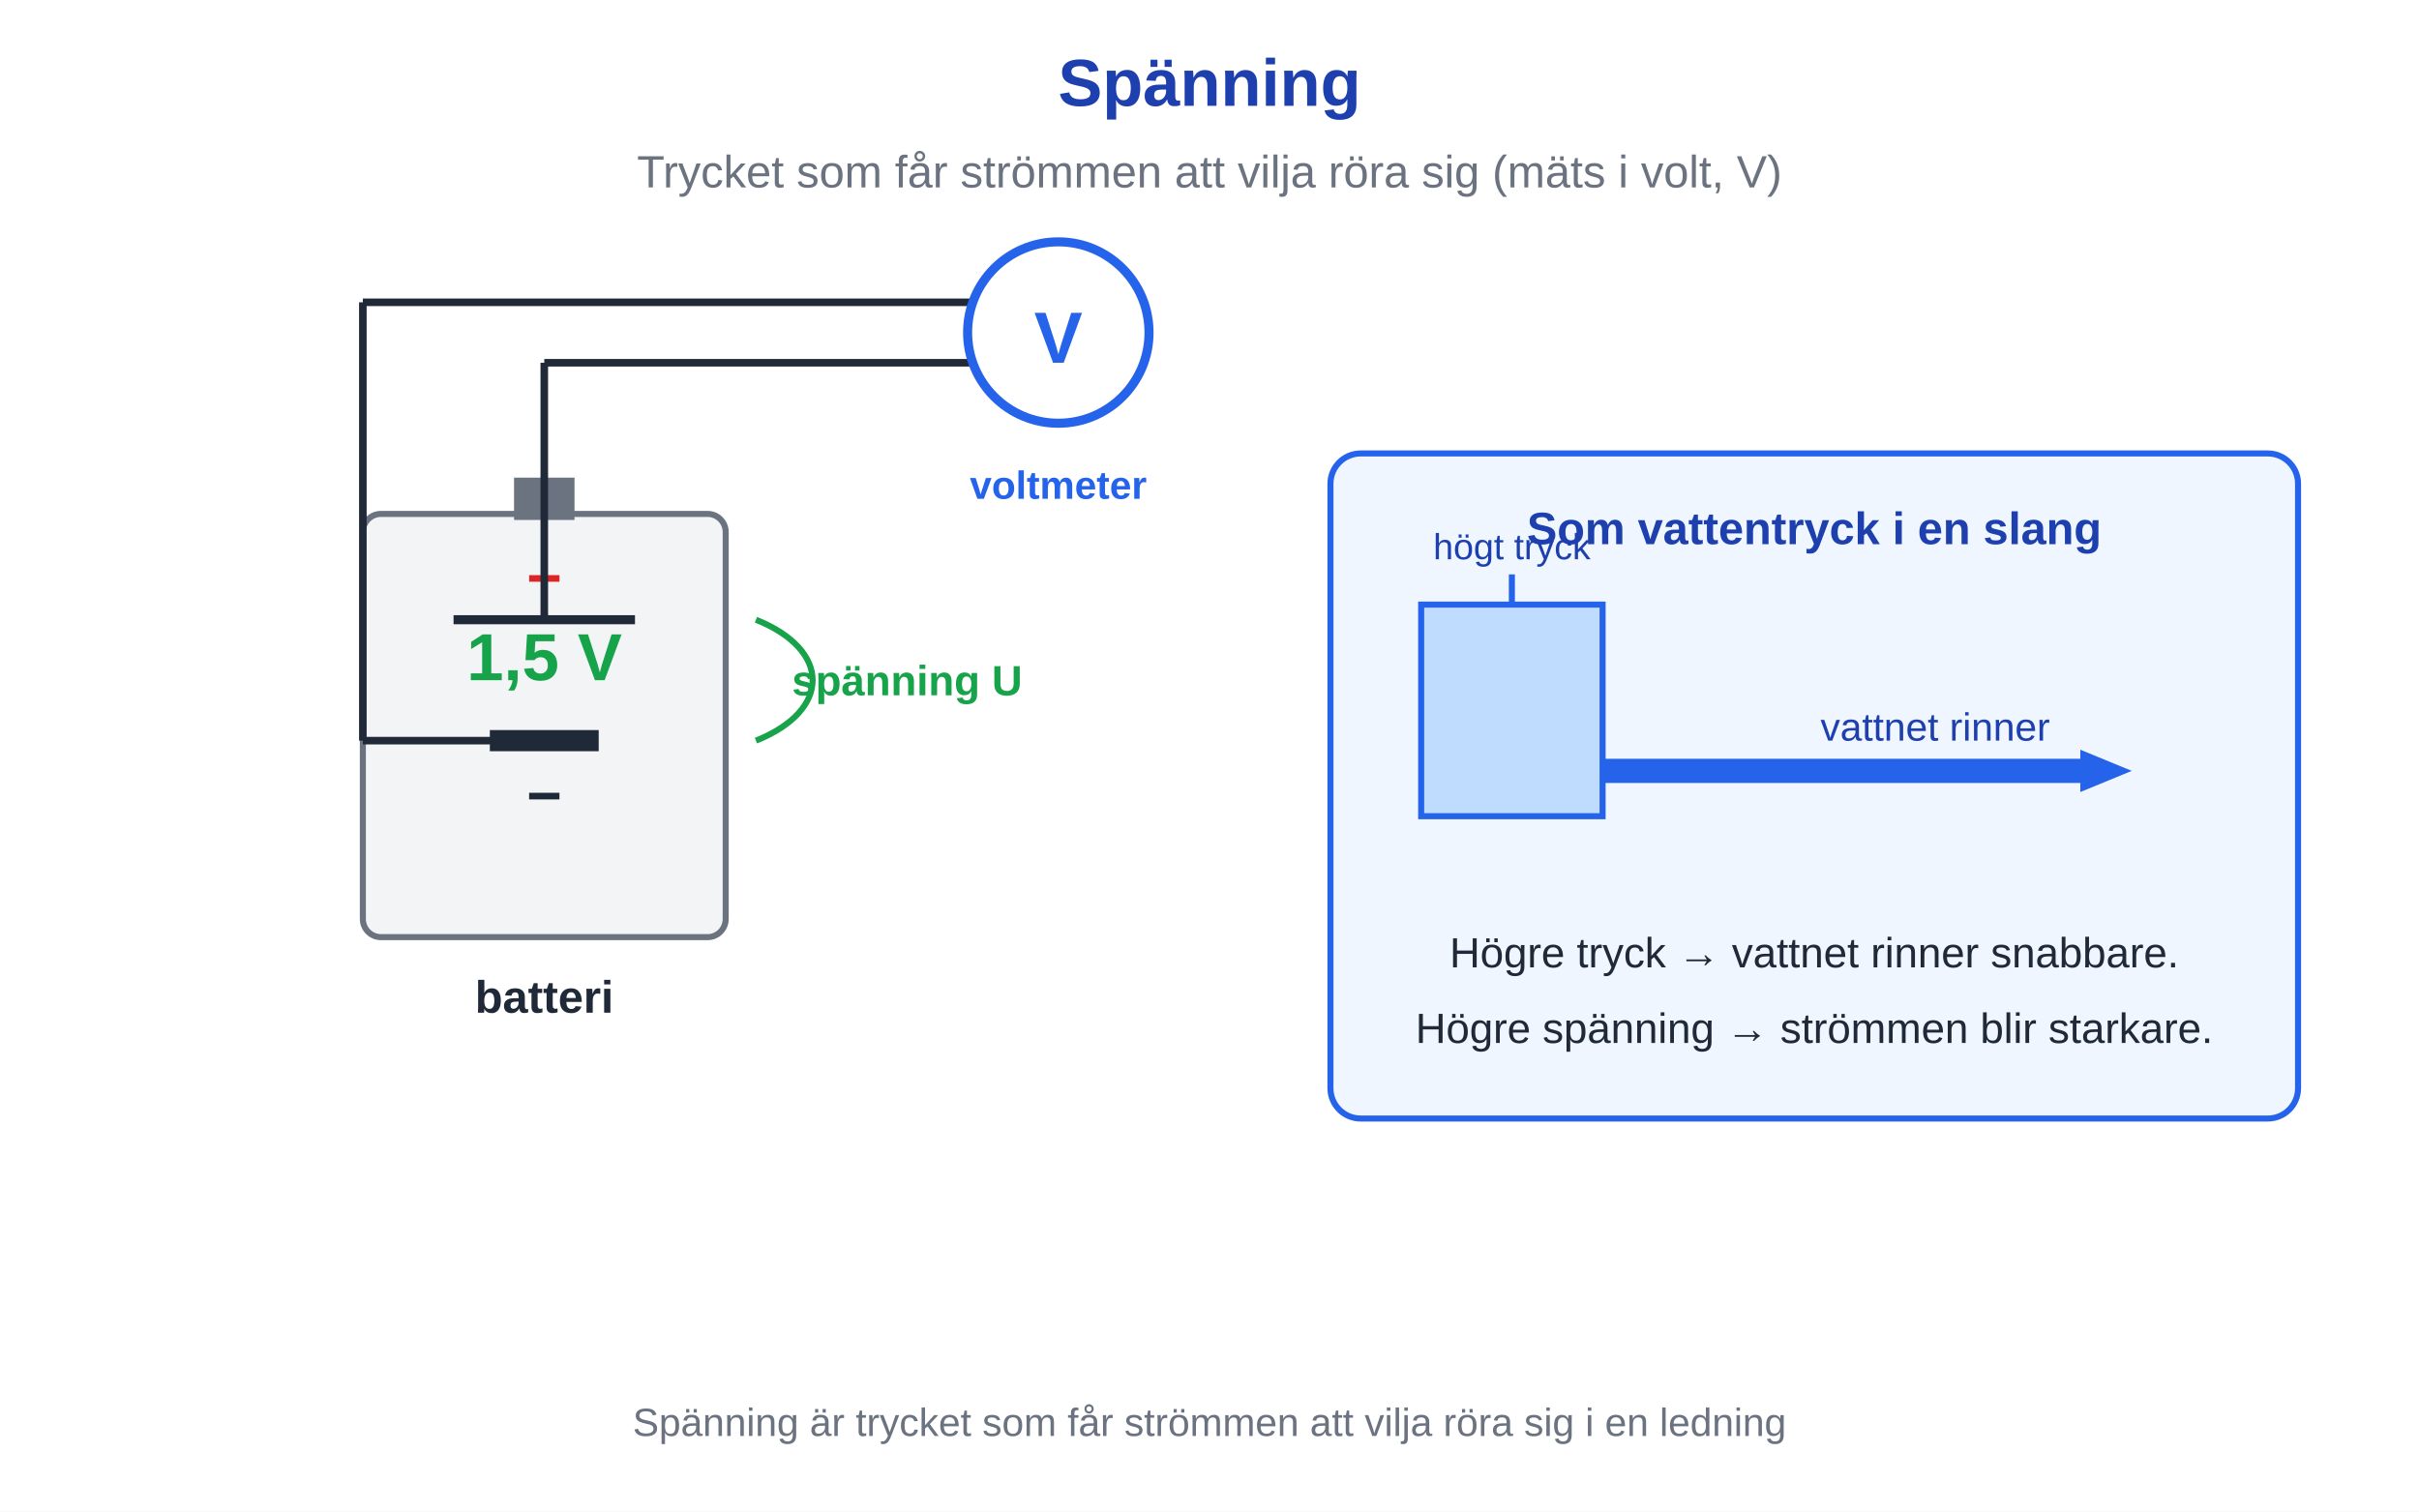
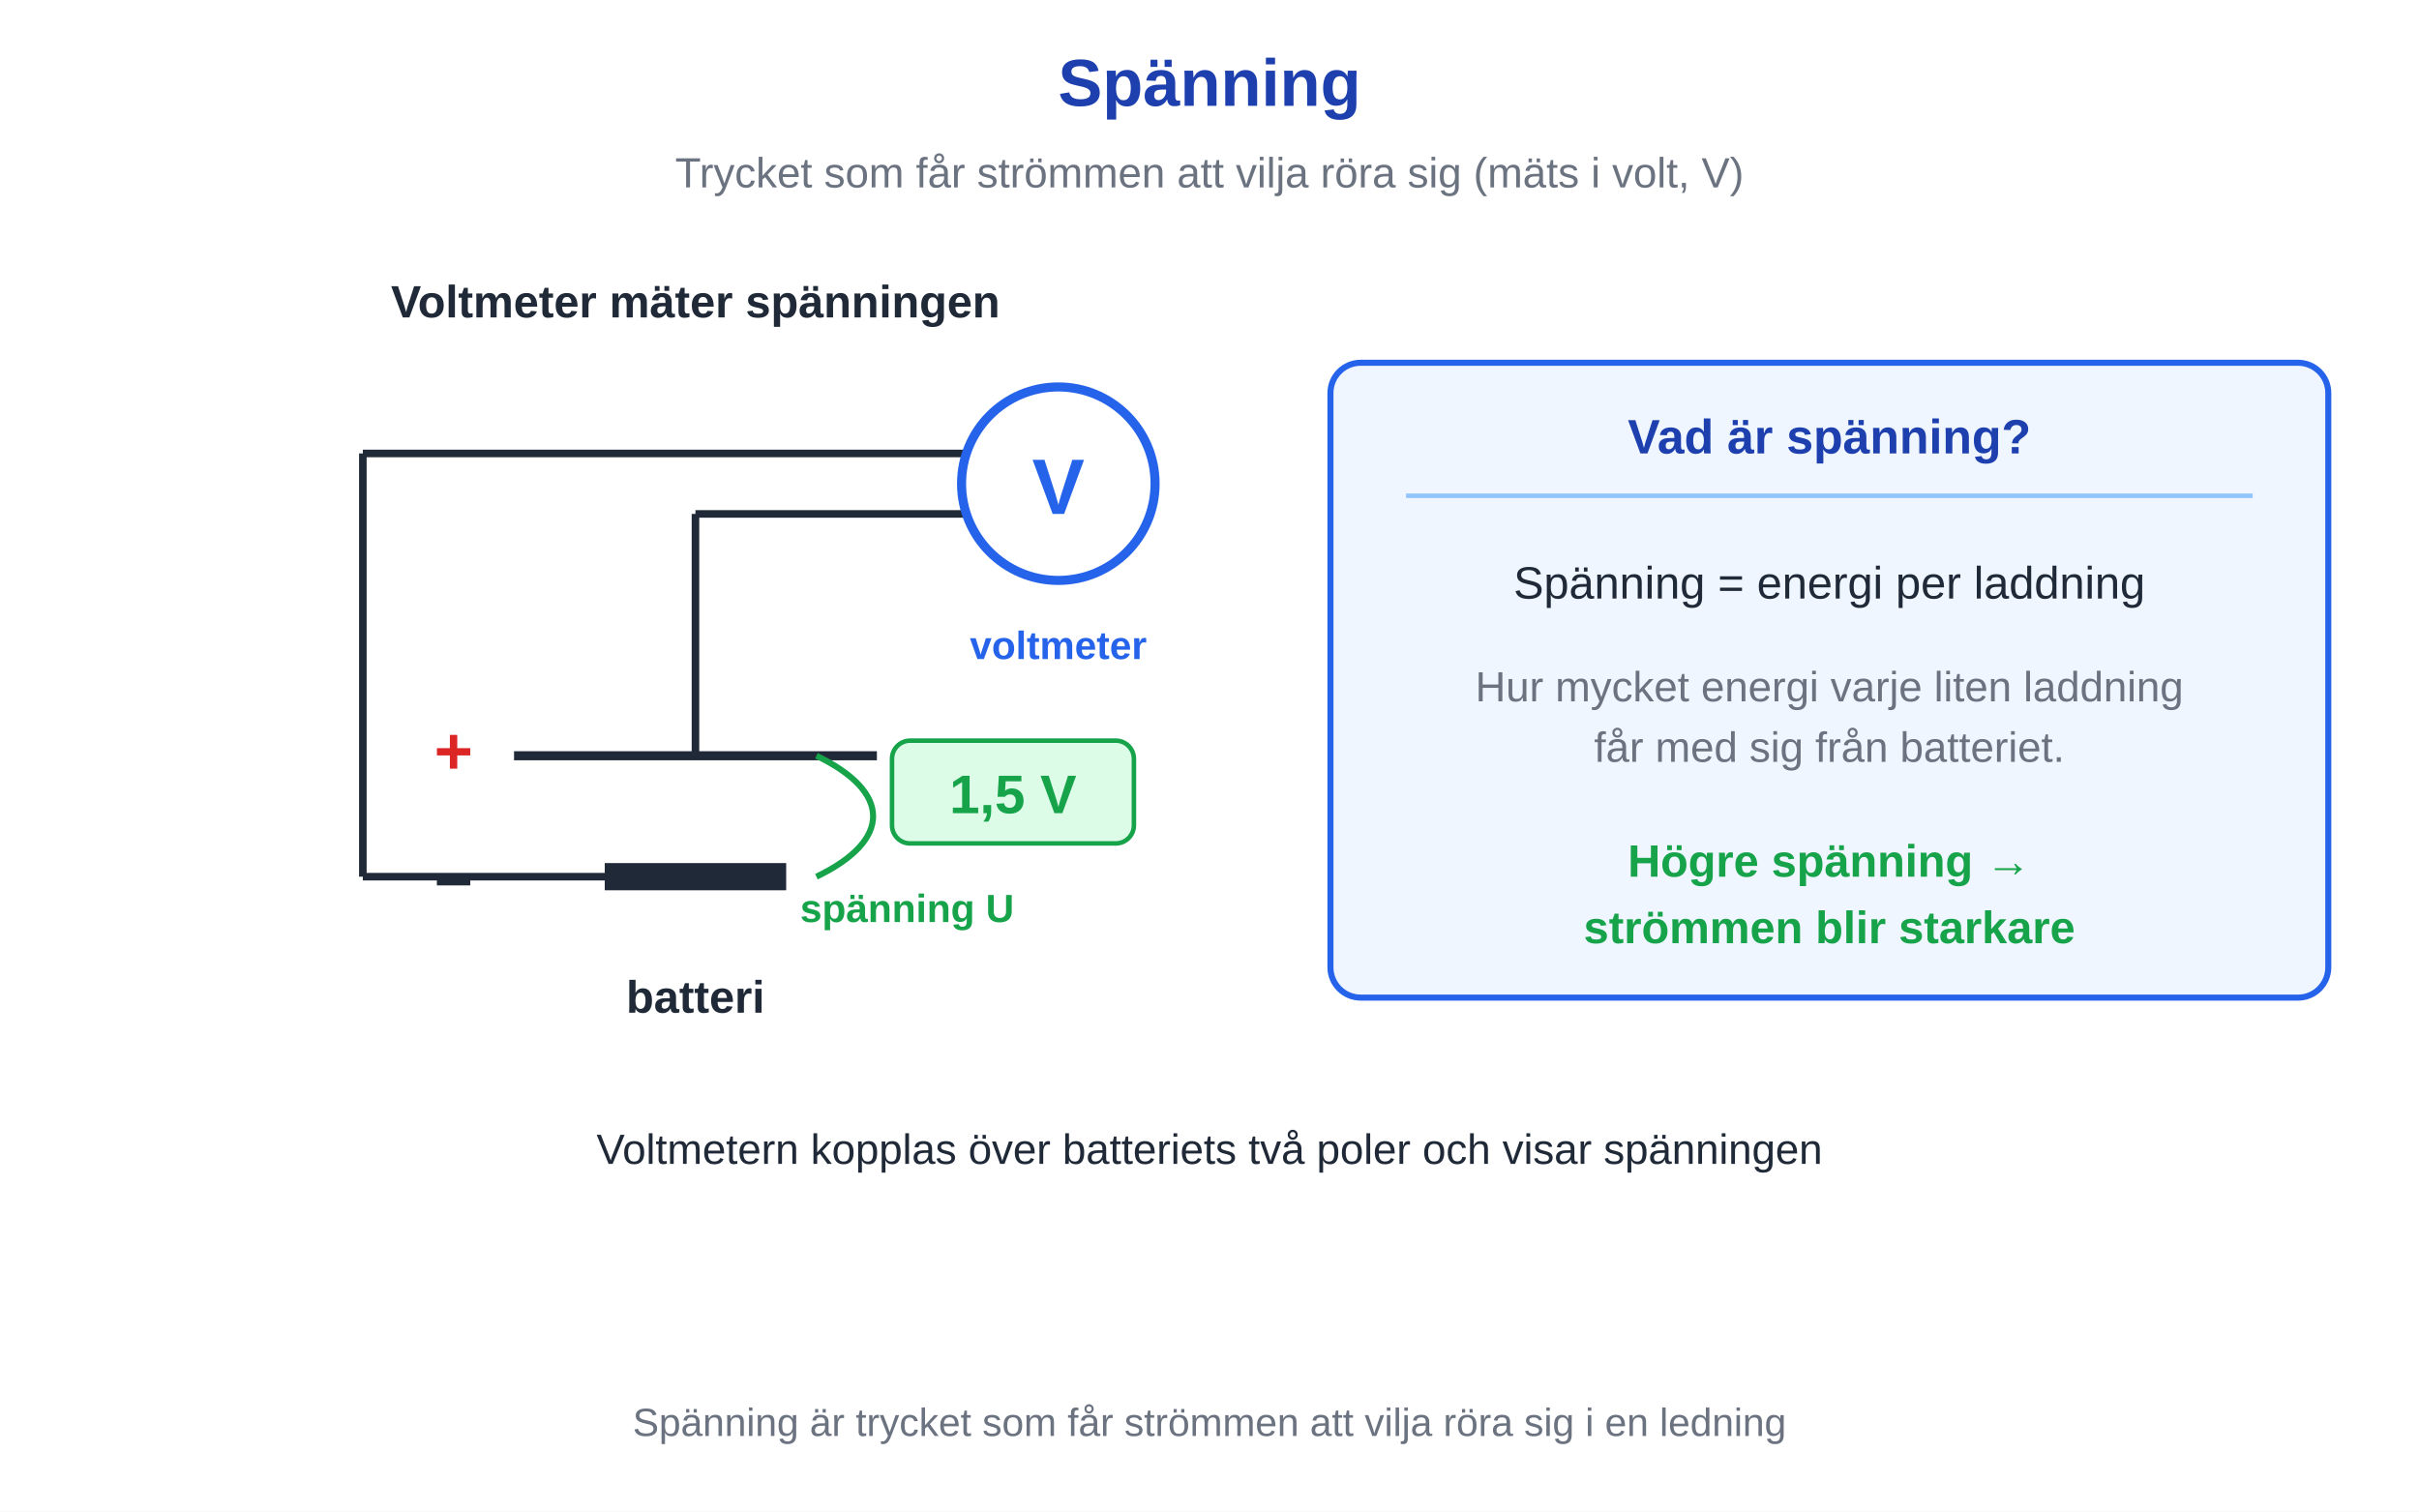
<svg xmlns="http://www.w3.org/2000/svg" viewBox="0 0 800 500" width="800" height="500">
  <rect width="800" height="500" fill="white" />
  <text x="400" y="35" font-family="Arial,sans-serif" font-size="22" fill="#1e40af" text-anchor="middle" font-weight="bold">Spänning</text>
-   <text x="400" y="62" font-family="Arial,sans-serif" font-size="15" fill="#6b7280" text-anchor="middle">Trycket som får strömmen att vilja röra sig (mäts i volt, V)</text>
-   <rect x="120" y="170" width="120" height="140" rx="6" fill="#f3f4f6" stroke="#6b7280" stroke-width="2" />
-   <rect x="170" y="158" width="20" height="14" fill="#6b7280" />
-   <line x1="150" y1="205" x2="210" y2="205" stroke="#1f2937" stroke-width="3" />
-   <line x1="162" y1="245" x2="198" y2="245" stroke="#1f2937" stroke-width="7" />
-   <text x="180" y="198" font-family="Arial,sans-serif" font-size="20" fill="#dc2626" text-anchor="middle" font-weight="bold">+</text>
-   <text x="180" y="270" font-family="Arial,sans-serif" font-size="20" fill="#1f2937" text-anchor="middle" font-weight="bold">−</text>
-   <text x="180" y="335" font-family="Arial,sans-serif" font-size="15" fill="#1f2937" text-anchor="middle" font-weight="bold">batteri</text>
-   <line x1="180" y1="205" x2="180" y2="120" stroke="#1f2937" stroke-width="2.5" />
-   <line x1="180" y1="120" x2="330" y2="120" stroke="#1f2937" stroke-width="2.5" />
-   <line x1="180" y1="245" x2="120" y2="245" stroke="#1f2937" stroke-width="2.5" />
-   <line x1="120" y1="245" x2="120" y2="100" stroke="#1f2937" stroke-width="2.5" />
-   <line x1="120" y1="100" x2="370" y2="100" stroke="#1f2937" stroke-width="2.5" />
-   <circle cx="350" cy="110" r="30" fill="white" stroke="#2563eb" stroke-width="3" />
-   <text x="350" y="120" font-family="Arial,sans-serif" font-size="24" fill="#2563eb" text-anchor="middle" font-weight="bold">V</text>
-   <text x="350" y="165" font-family="Arial,sans-serif" font-size="13" fill="#2563eb" text-anchor="middle" font-weight="bold">voltmeter</text>
-   <text x="180" y="225" font-family="Arial,sans-serif" font-size="22" fill="#16a34a" text-anchor="middle" font-weight="bold">1,5 V</text>
-   <path d="M250 205 C275 215 275 235 250 245" fill="none" stroke="#16a34a" stroke-width="2" />
-   <text x="300" y="230" font-family="Arial,sans-serif" font-size="14" fill="#16a34a" text-anchor="middle" font-weight="bold">spänning U</text>
-   <rect x="440" y="150" width="320" height="220" rx="10" fill="#eff6ff" stroke="#2563eb" stroke-width="2" />
-   <text x="600" y="180" font-family="Arial,sans-serif" font-size="15" fill="#1e40af" text-anchor="middle" font-weight="bold">Som vattentryck i en slang</text>
-   <rect x="470" y="200" width="60" height="70" fill="#bfdbfe" stroke="#2563eb" stroke-width="2" />
-   <line x1="500" y1="200" x2="500" y2="190" stroke="#2563eb" stroke-width="2" />
-   <text x="500" y="185" font-family="Arial,sans-serif" font-size="12" fill="#1e40af" text-anchor="middle">högt tryck</text>
-   <line x1="530" y1="255" x2="690" y2="255" stroke="#2563eb" stroke-width="8" />
-   <polygon points="705,255 688,248 688,262" fill="#2563eb" />
-   <text x="640" y="245" font-family="Arial,sans-serif" font-size="13" fill="#1e40af" text-anchor="middle">vattnet rinner</text>
-   <text x="600" y="320" font-family="Arial,sans-serif" font-size="14" fill="#1f2937" text-anchor="middle">Högre tryck → vattnet rinner snabbare.</text>
-   <text x="600" y="345" font-family="Arial,sans-serif" font-size="14" fill="#1f2937" text-anchor="middle">Högre spänning → strömmen blir starkare.</text>
+   <text x="400" y="62" font-family="Arial,sans-serif" font-size="14" fill="#6b7280" text-anchor="middle">Trycket som får strömmen att vilja röra sig (mäts i volt, V)</text>
+   <text x="230" y="105" font-family="Arial,sans-serif" font-size="15" fill="#1f2937" text-anchor="middle" font-weight="bold">Voltmeter mäter spänningen</text>
+   <line x1="170" y1="250" x2="290" y2="250" stroke="#1f2937" stroke-width="3" />
+   <line x1="200" y1="290" x2="260" y2="290" stroke="#1f2937" stroke-width="9" />
+   <text x="150" y="256" font-family="Arial,sans-serif" font-size="22" fill="#dc2626" text-anchor="middle" font-weight="bold">+</text>
+   <text x="150" y="299" font-family="Arial,sans-serif" font-size="22" fill="#1f2937" text-anchor="middle" font-weight="bold">−</text>
+   <text x="230" y="335" font-family="Arial,sans-serif" font-size="15" fill="#1f2937" text-anchor="middle" font-weight="bold">batteri</text>
+   <line x1="230" y1="250" x2="230" y2="170" stroke="#1f2937" stroke-width="2.5" />
+   <line x1="230" y1="170" x2="330" y2="170" stroke="#1f2937" stroke-width="2.5" />
+   <line x1="230" y1="290" x2="120" y2="290" stroke="#1f2937" stroke-width="2.5" />
+   <line x1="120" y1="290" x2="120" y2="150" stroke="#1f2937" stroke-width="2.5" />
+   <line x1="120" y1="150" x2="370" y2="150" stroke="#1f2937" stroke-width="2.5" />
+   <circle cx="350" cy="160" r="32" fill="white" stroke="#2563eb" stroke-width="3" />
+   <text x="350" y="170" font-family="Arial,sans-serif" font-size="26" fill="#2563eb" text-anchor="middle" font-weight="bold">V</text>
+   <text x="350" y="218" font-family="Arial,sans-serif" font-size="13" fill="#2563eb" text-anchor="middle" font-weight="bold">voltmeter</text>
+   <rect x="295" y="245" width="80" height="34" rx="6" fill="#dcfce7" stroke="#16a34a" stroke-width="1.5" />
+   <text x="335" y="269" font-family="Arial,sans-serif" font-size="18" fill="#16a34a" text-anchor="middle" font-weight="bold">1,5 V</text>
+   <path d="M270 250 C295 262 295 278 270 290" fill="none" stroke="#16a34a" stroke-width="2" />
+   <text x="300" y="305" font-family="Arial,sans-serif" font-size="13" fill="#16a34a" text-anchor="middle" font-weight="bold">spänning U</text>
+   <rect x="440" y="120" width="330" height="210" rx="10" fill="#eff6ff" stroke="#2563eb" stroke-width="2" />
+   <text x="605" y="150" font-family="Arial,sans-serif" font-size="16" fill="#1e40af" text-anchor="middle" font-weight="bold">Vad är spänning?</text>
+   <line x1="465" y1="164" x2="745" y2="164" stroke="#93c5fd" stroke-width="1.5" />
+   <text x="605" y="198" font-family="Arial,sans-serif" font-size="15" fill="#1f2937" text-anchor="middle">Spänning = energi per laddning</text>
+   <text x="605" y="232" font-family="Arial,sans-serif" font-size="14" fill="#6b7280" text-anchor="middle">Hur mycket energi varje liten laddning</text>
+   <text x="605" y="252" font-family="Arial,sans-serif" font-size="14" fill="#6b7280" text-anchor="middle">får med sig från batteriet.</text>
+   <text x="605" y="290" font-family="Arial,sans-serif" font-size="15" fill="#16a34a" text-anchor="middle" font-weight="bold">Högre spänning →</text>
+   <text x="605" y="312" font-family="Arial,sans-serif" font-size="15" fill="#16a34a" text-anchor="middle" font-weight="bold">strömmen blir starkare</text>
+   <text x="400" y="385" font-family="Arial,sans-serif" font-size="14" fill="#1f2937" text-anchor="middle">Voltmetern kopplas över batteriets två poler och visar spänningen</text>
  <text x="400" y="475" font-family="Arial,sans-serif" font-size="13" fill="#6b7280" text-anchor="middle">Spänning är trycket som får strömmen att vilja röra sig i en ledning</text>
</svg>
